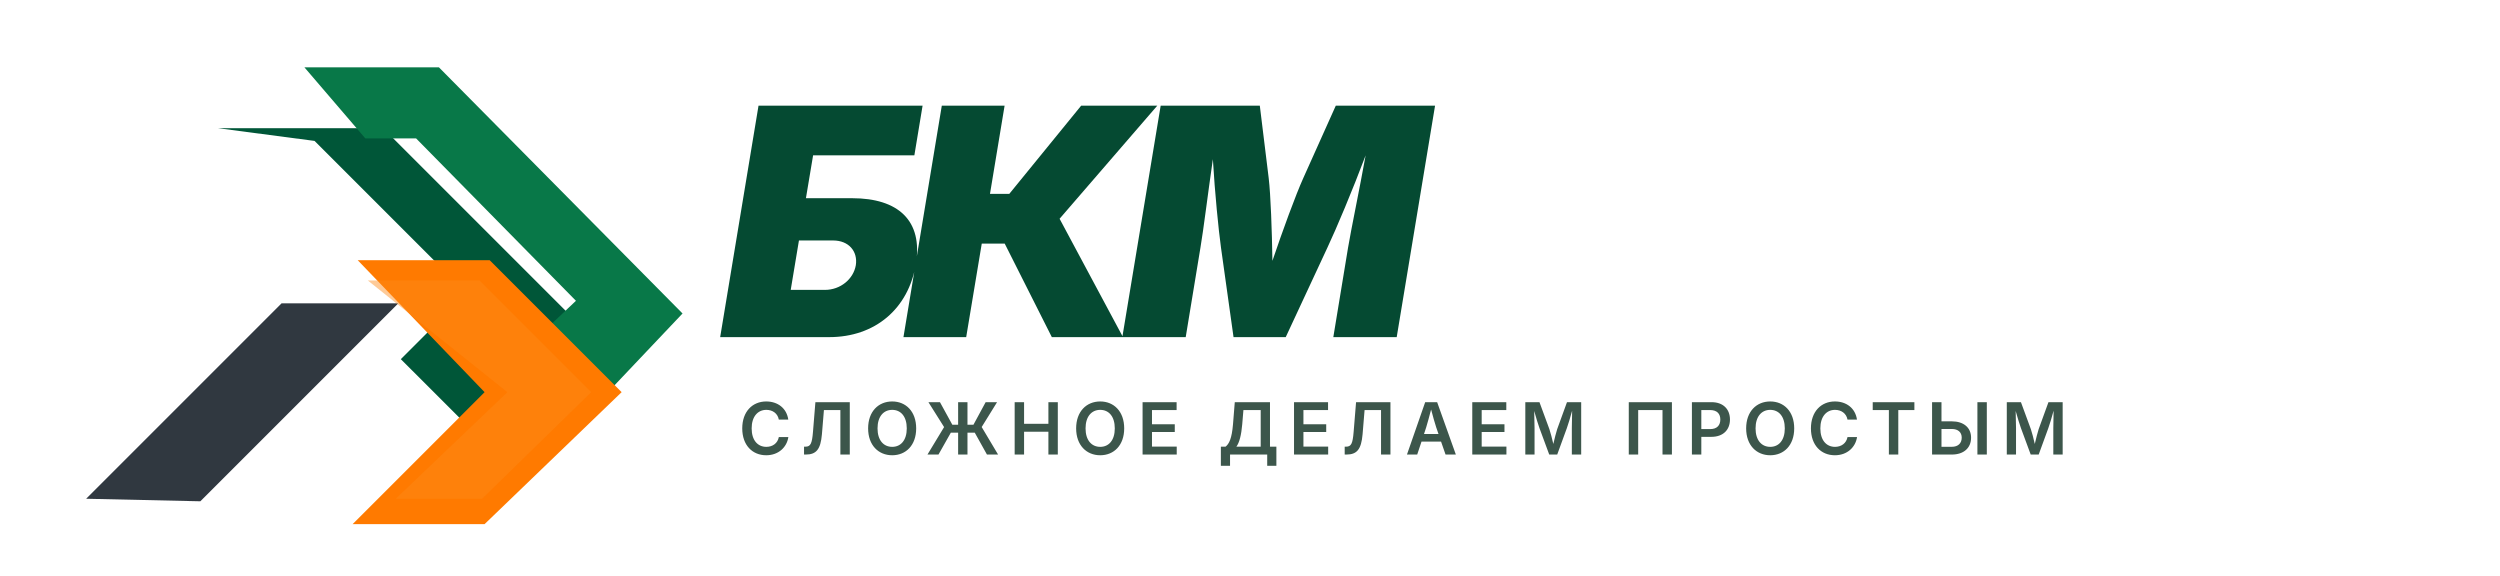
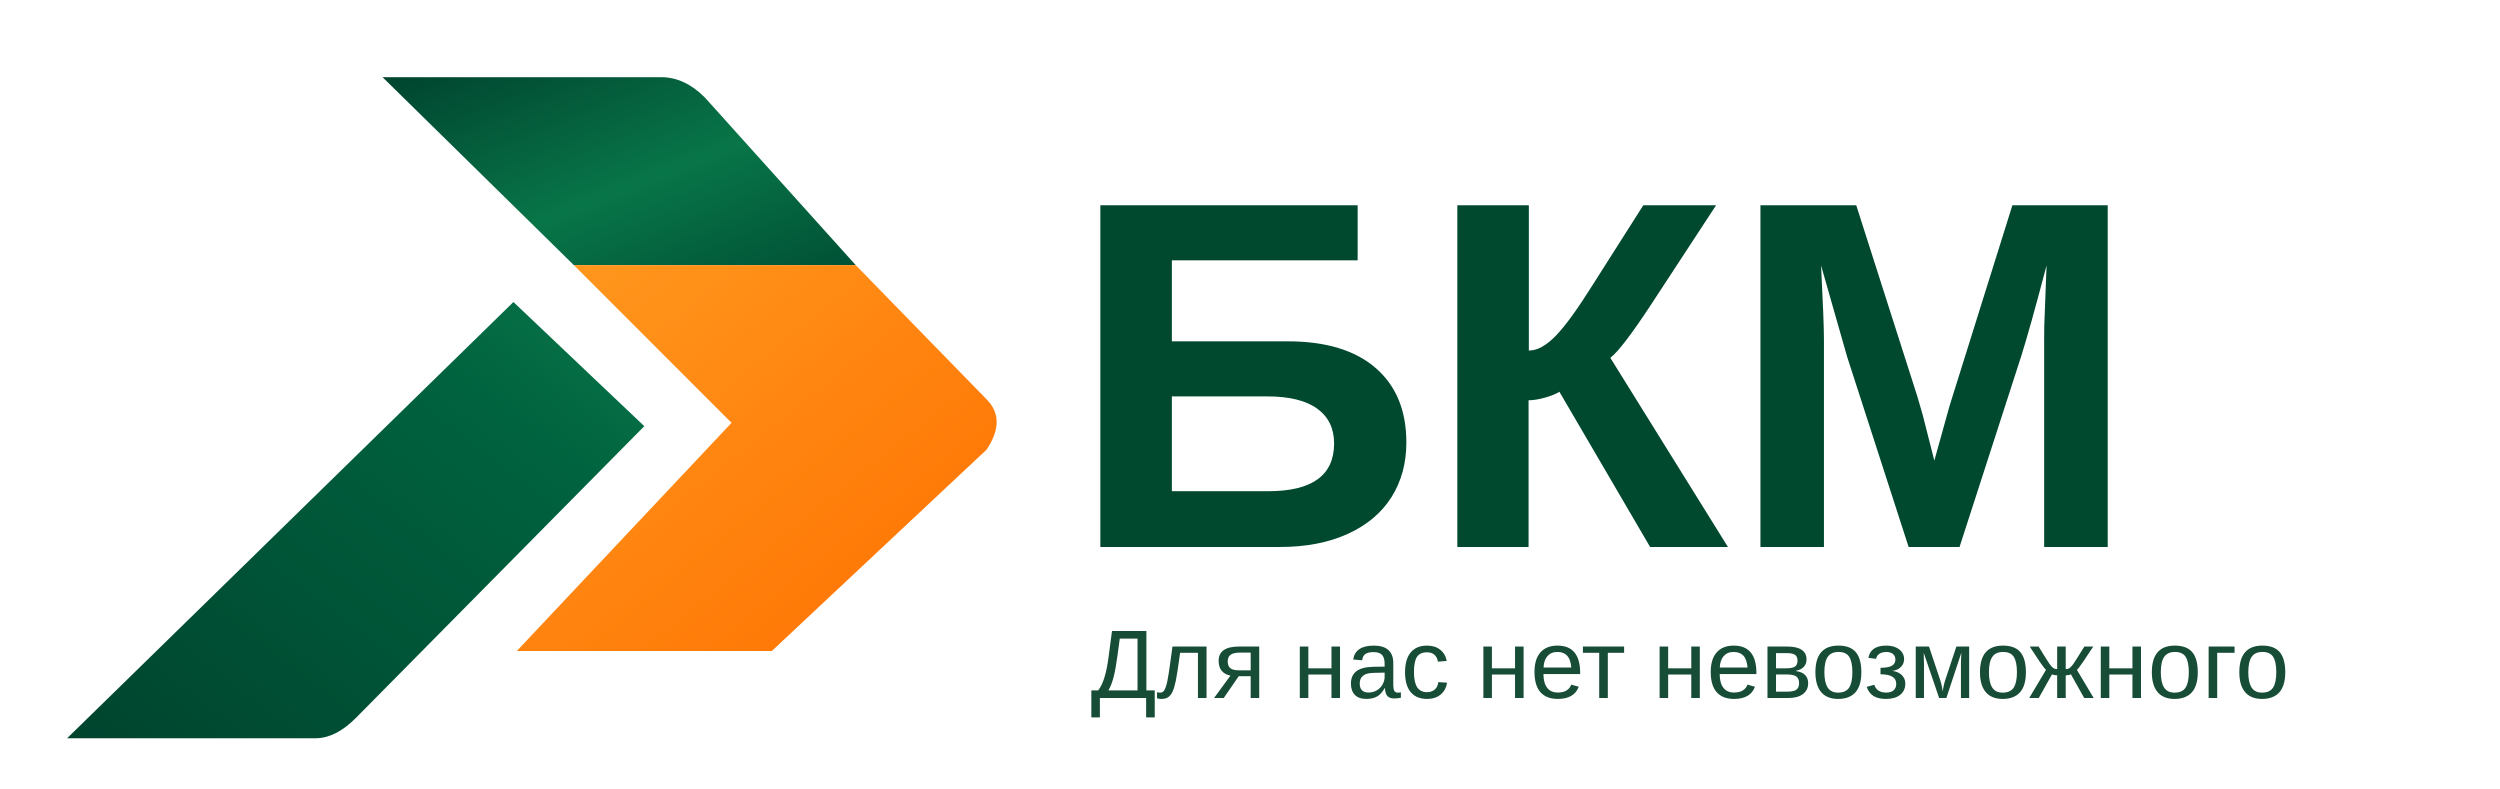
- <svg xmlns="http://www.w3.org/2000/svg" width="660" height="152" viewBox="0 0 660 152" role="img" aria-label="БКМ — Сложное делаем простым">
-   <g transform="translate(8 -3) scale(.67)">
-     <g id="bkm-mark">
-       <path d="M22 201 L99 124 L145 124 L105 164 L67 202 Z" fill="#303840" />
-       <path d="M74 55 L139 55 L216 132 L174 174 L146 146 L172 120 L112 60 Z" fill="#005638" />
-       <path d="M108 31 L161 31 L257 128 L221 166 L196 141 L215 123 L152 59 L132 59 Z" fill="#087848" />
-       <path d="M129 107 L181 107 L233 159 L179 211 L127 211 L179 159 Z" fill="#FF7A00" />
-       <path d="M133 115 L177 115 L221 159 L178 201 L144 201 L188 159 Z" fill="#FC8A19" opacity=".45" />
-     </g>
-   </g>
-   <g font-family="Inter,Arial,DejaVu Sans,sans-serif">
-     <text x="190" y="89" fill="#054A32" font-size="84" font-weight="900" font-style="italic" letter-spacing="-6">БКМ</text>
-     <text x="195" y="120" fill="#3C564B" font-size="19" font-weight="600" letter-spacing="2.5">СЛОЖНОЕ ДЕЛАЕМ ПРОСТЫМ</text>
+ <svg xmlns="http://www.w3.org/2000/svg" width="745" height="235" viewBox="0 0 745 235" role="img" aria-label="БКМ — Для нас нет невозможного">
+   <defs>
+     <linearGradient id="greenTop" x1="0" y1="0" x2="1" y2="1">
+       <stop stop-color="#00442F" />
+       <stop offset=".55" stop-color="#087548" />
+       <stop offset="1" stop-color="#005135" />
+     </linearGradient>
+     <linearGradient id="greenBase" x1="0" y1="1" x2="1" y2="0">
+       <stop stop-color="#00442E" />
+       <stop offset=".75" stop-color="#00633F" />
+       <stop offset="1" stop-color="#0A774A" />
+     </linearGradient>
+     <linearGradient id="orange" x1="0" y1="0" x2="1" y2="1">
+       <stop stop-color="#FF991F" />
+       <stop offset="1" stop-color="#FF7000" />
+     </linearGradient>
+   </defs>
+   <path d="M114 23 H197 Q204 23 210 29 L255 79 H171 Z" fill="url(#greenTop)" />
+   <path d="M153 90 L192 127 L106 214 Q100 220 94 220 H20 Z" fill="url(#greenBase)" />
+   <path d="M171 79 H255 L294 119 Q300 125 294 134 L230 194 H154 L218 126 Z" fill="url(#orange)" />
+   <g font-family="'Arial Black',Arial,Helvetica,sans-serif">
+     <text x="318" y="163" font-weight="900" font-size="148" textLength="417" lengthAdjust="spacingAndGlyphs" fill="#00492F">БКМ</text>
+     <text x="325" y="208" font-size="29" textLength="412" lengthAdjust="spacingAndGlyphs" fill="#174C36">Для нас нет невозможного</text>
  </g>
</svg>
